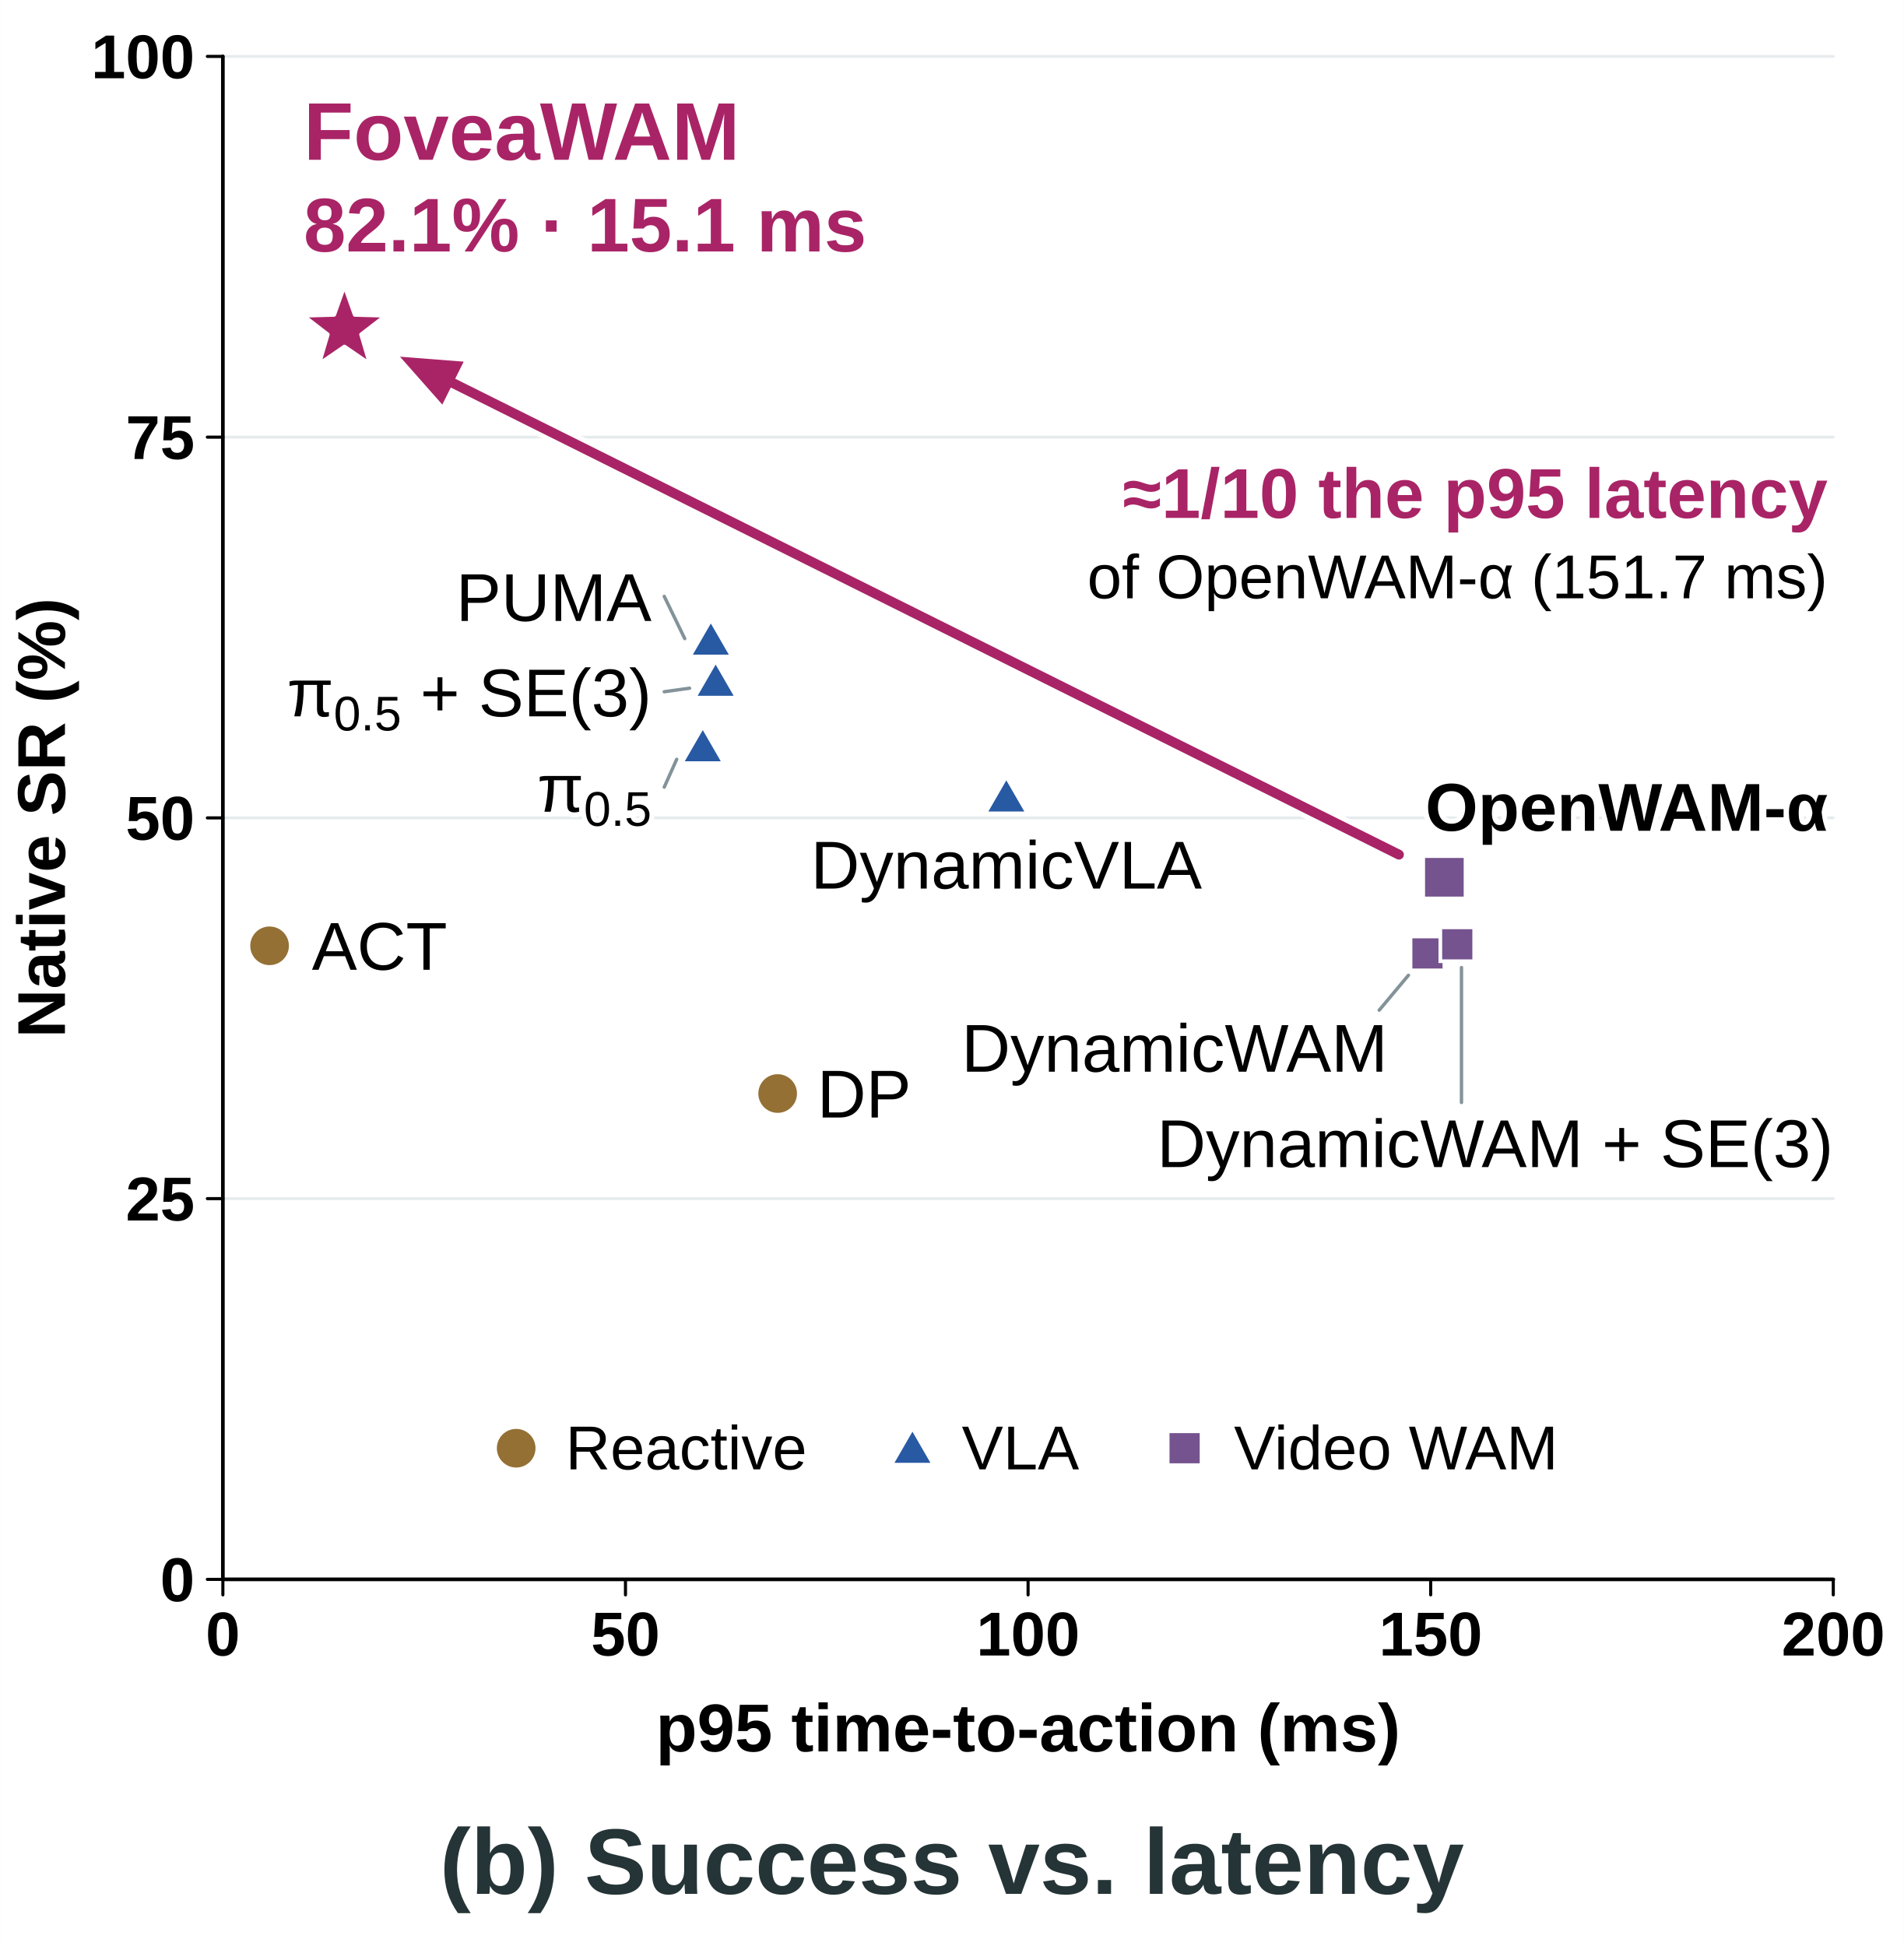
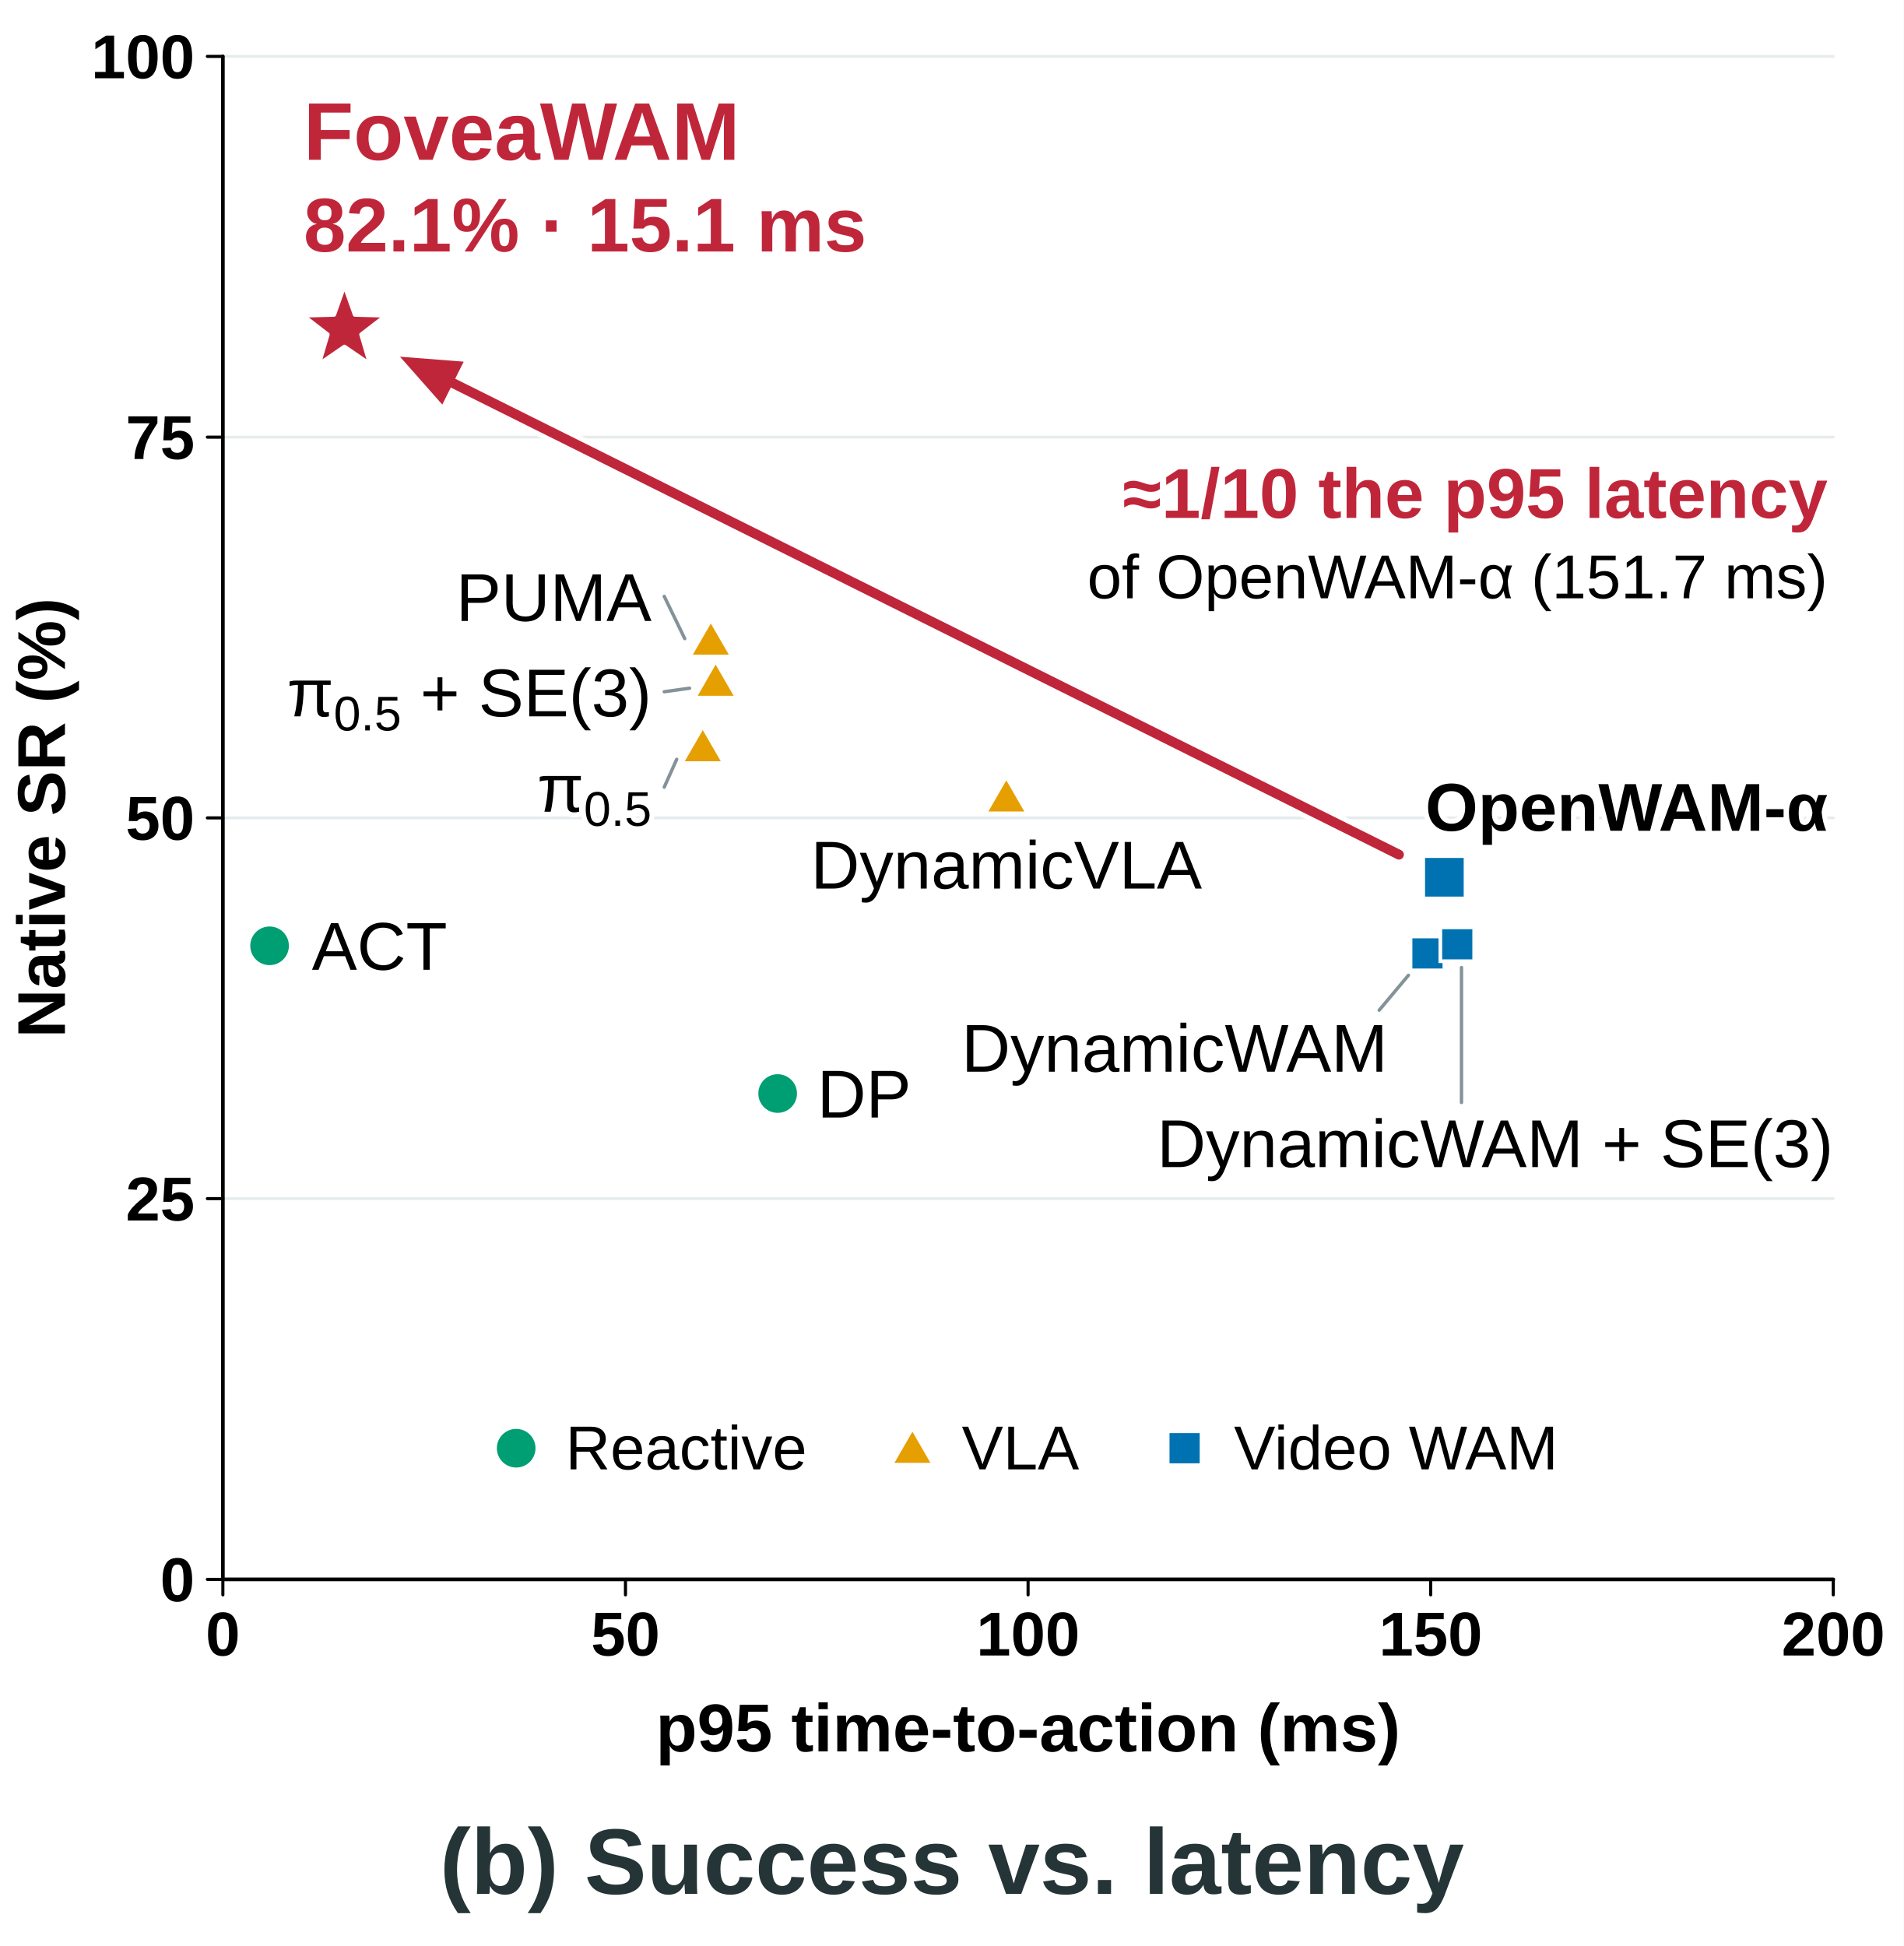
<svg xmlns="http://www.w3.org/2000/svg" width="3.25in" height="3.322in" viewBox="0 0 1350 1380" role="img" font-family="Arial">
  <rect width="1350" height="1380" fill="white" />
  <g id="B_Native_Success_Latency">
    <g transform="translate(0 -100)">
      <path d="M158.000,1220.000 L147.000,1220.000" fill="none" stroke="#000000" stroke-width="2.2" stroke-linecap="round" stroke-linejoin="round" />
      <text x="138.000" y="1235.500" font-size="44" fill="#000000" font-weight="700" text-anchor="end">0</text>
      <path d="M158.000,950.000 L1300.000,950.000" fill="none" stroke="#E6EBED" stroke-width="2" stroke-linecap="round" stroke-linejoin="round" />
      <path d="M158.000,950.000 L147.000,950.000" fill="none" stroke="#000000" stroke-width="2.2" stroke-linecap="round" stroke-linejoin="round" />
      <text x="138.000" y="965.500" font-size="44" fill="#000000" font-weight="700" text-anchor="end">25</text>
      <path d="M158.000,680.000 L1300.000,680.000" fill="none" stroke="#E6EBED" stroke-width="2" stroke-linecap="round" stroke-linejoin="round" />
      <path d="M158.000,680.000 L147.000,680.000" fill="none" stroke="#000000" stroke-width="2.2" stroke-linecap="round" stroke-linejoin="round" />
      <text x="138.000" y="695.500" font-size="44" fill="#000000" font-weight="700" text-anchor="end">50</text>
      <path d="M158.000,410.000 L1300.000,410.000" fill="none" stroke="#E6EBED" stroke-width="2" stroke-linecap="round" stroke-linejoin="round" />
      <path d="M158.000,410.000 L147.000,410.000" fill="none" stroke="#000000" stroke-width="2.2" stroke-linecap="round" stroke-linejoin="round" />
      <text x="138.000" y="425.500" font-size="44" fill="#000000" font-weight="700" text-anchor="end">75</text>
      <path d="M158.000,140.000 L1300.000,140.000" fill="none" stroke="#E6EBED" stroke-width="2" stroke-linecap="round" stroke-linejoin="round" />
      <path d="M158.000,140.000 L147.000,140.000" fill="none" stroke="#000000" stroke-width="2.2" stroke-linecap="round" stroke-linejoin="round" />
      <text x="138.000" y="155.500" font-size="44" fill="#000000" font-weight="700" text-anchor="end">100</text>
      <path d="M158.000,140.000 L158.000,1220.000 L1300.000,1220.000" fill="none" stroke="#000000" stroke-width="2.6" stroke-linecap="round" stroke-linejoin="round" />
      <path d="M158.000,1220.000 L158.000,1231.000" fill="none" stroke="#000000" stroke-width="2.2" stroke-linecap="round" stroke-linejoin="round" />
      <text x="158.000" y="1274.000" font-size="44" fill="#000000" font-weight="700" text-anchor="middle">0</text>
      <path d="M443.500,1220.000 L443.500,1231.000" fill="none" stroke="#000000" stroke-width="2.2" stroke-linecap="round" stroke-linejoin="round" />
      <text x="443.500" y="1274.000" font-size="44" fill="#000000" font-weight="700" text-anchor="middle">50</text>
      <path d="M729.000,1220.000 L729.000,1231.000" fill="none" stroke="#000000" stroke-width="2.2" stroke-linecap="round" stroke-linejoin="round" />
      <text x="729.000" y="1274.000" font-size="44" fill="#000000" font-weight="700" text-anchor="middle">100</text>
      <path d="M1014.500,1220.000 L1014.500,1231.000" fill="none" stroke="#000000" stroke-width="2.2" stroke-linecap="round" stroke-linejoin="round" />
      <text x="1014.500" y="1274.000" font-size="44" fill="#000000" font-weight="700" text-anchor="middle">150</text>
      <path d="M1300.000,1220.000 L1300.000,1231.000" fill="none" stroke="#000000" stroke-width="2.2" stroke-linecap="round" stroke-linejoin="round" />
      <text x="1300.000" y="1274.000" font-size="44" fill="#000000" font-weight="700" text-anchor="middle">200</text>
      <text x="46.000" y="680.000" font-size="48" fill="#000000" font-weight="700" text-anchor="middle" transform="rotate(-90 46 680)">Native SR (%)</text>
      <text x="729.000" y="1342.000" font-size="48" fill="#000000" font-weight="700" text-anchor="middle">p95 time-to-action (ms)</text>
      <path d="M485.526,552.880 L471.000,522.909" fill="none" stroke="#84939A" stroke-width="2.4" stroke-linecap="round" stroke-linejoin="round" />
      <path d="M488.952,588.040 L471.000,590.545" fill="none" stroke="#84939A" stroke-width="2.4" stroke-linecap="round" stroke-linejoin="round" />
      <path d="M479.816,638.480 L471.000,658.182" fill="none" stroke="#84939A" stroke-width="2.4" stroke-linecap="round" stroke-linejoin="round" />
      <path d="M998.716,791.620 L978.000,816.364" fill="none" stroke="#84939A" stroke-width="2.4" stroke-linecap="round" stroke-linejoin="round" />
      <path d="M1036.343,786.140 L1036.343,881.818" fill="none" stroke="#84939A" stroke-width="2.4" stroke-linecap="round" stroke-linejoin="round" />
      <path d="M991.988,706.060 L283.600,352.949" fill="none" stroke="white" stroke-width="14" stroke-linecap="round" stroke-linejoin="round" />
-       <path d="M991.988,706.060 L317.609,369.902" fill="none" stroke="#A92466" stroke-width="7" stroke-linecap="round" stroke-linejoin="round" />
-       <path d="M283.600,352.949 L328.773,356.472 L313.605,386.901 Z" fill="#A92466" stroke="#A92466" stroke-width="0" stroke-linecap="round" stroke-linejoin="round" />
-       <text x="1296.000" y="467.273" font-size="50" fill="#A92466" font-weight="700" text-anchor="end">≈1/10 the p95 latency</text>
+       <path d="M991.988,706.060 L317.609,369.902" fill="none" stroke="#C0263A" stroke-width="7" stroke-linecap="round" stroke-linejoin="round" />
+       <path d="M283.600,352.949 L328.773,356.472 L313.605,386.901 Z" fill="#C0263A" stroke="#C0263A" stroke-width="0" stroke-linecap="round" stroke-linejoin="round" />
+       <text x="1296.000" y="467.273" font-size="50" fill="#C0263A" font-weight="700" text-anchor="end">≈1/10 the p95 latency</text>
      <text x="1296.000" y="524.273" font-size="44" fill="#000000" font-weight="400" text-anchor="end">of OpenWAM-α (151.7 ms)</text>
-       <circle cx="191.118" cy="770.720" r="15" fill="#947035" stroke="white" stroke-width="2.6" />
+       <circle cx="191.118" cy="770.720" r="15" fill="#009E73" stroke="white" stroke-width="2.6" />
      <text x="221.118" y="787.720" font-size="48" fill="#000000" font-weight="400" text-anchor="start">ACT</text>
-       <circle cx="551.419" cy="875.480" r="15" fill="#947035" stroke="white" stroke-width="2.6" />
+       <circle cx="551.419" cy="875.480" r="15" fill="#009E73" stroke="white" stroke-width="2.6" />
      <text x="579.419" y="892.480" font-size="48" fill="#000000" font-weight="400" text-anchor="start">DP</text>
-       <path d="M498.316,615.159 L513.316,641.140 L483.316,641.140 Z" fill="#2859A3" stroke="white" stroke-width="2.6" stroke-linecap="round" stroke-linejoin="round" />
+       <path d="M498.316,615.159 L513.316,641.140 L483.316,641.140 Z" fill="#E69F00" stroke="white" stroke-width="2.6" stroke-linecap="round" stroke-linejoin="round" />
      <text x="462.000" y="675.636" font-size="48" fill="#000000" font-weight="400" text-anchor="end" paint-order="stroke" stroke="white" stroke-width="7" stroke-linejoin="round">π<tspan font-size="72%" baseline-shift="-10">0.5</tspan>
      </text>
-       <path d="M507.452,568.719 L522.452,594.700 L492.452,594.700 Z" fill="#2859A3" stroke="white" stroke-width="2.6" stroke-linecap="round" stroke-linejoin="round" />
+       <path d="M507.452,568.719 L522.452,594.700 L492.452,594.700 Z" fill="#E69F00" stroke="white" stroke-width="2.6" stroke-linecap="round" stroke-linejoin="round" />
      <text x="462.000" y="608.000" font-size="48" fill="#000000" font-weight="400" text-anchor="end">π<tspan font-size="72%" baseline-shift="-10">0.5</tspan> + SE(3)</text>
-       <path d="M713.583,650.799 L728.583,676.780 L698.583,676.780 Z" fill="#2859A3" stroke="white" stroke-width="2.6" stroke-linecap="round" stroke-linejoin="round" />
+       <path d="M713.583,650.799 L728.583,676.780 L698.583,676.780 Z" fill="#E69F00" stroke="white" stroke-width="2.6" stroke-linecap="round" stroke-linejoin="round" />
      <text x="713.583" y="730.120" font-size="48" fill="#000000" font-weight="400" text-anchor="middle">DynamicVLA</text>
-       <path d="M504.026,539.559 L519.026,565.540 L489.026,565.540 Z" fill="#2859A3" stroke="white" stroke-width="2.6" stroke-linecap="round" stroke-linejoin="round" />
+       <path d="M504.026,539.559 L519.026,565.540 L489.026,565.540 Z" fill="#E69F00" stroke="white" stroke-width="2.6" stroke-linecap="round" stroke-linejoin="round" />
      <text x="462.000" y="540.364" font-size="48" fill="#000000" font-weight="400" text-anchor="end">PUMA</text>
-       <rect x="1009.207" y="707.120" width="30" height="30" fill="#75538E" stroke="white" stroke-width="2.6" />
+       <rect x="1009.207" y="707.120" width="30" height="30" fill="#0072B2" stroke="white" stroke-width="2.6" />
      <text x="1010.707" y="689.120" font-size="48" fill="#000000" font-weight="700" text-anchor="start" paint-order="stroke" stroke="white" stroke-width="7" stroke-linejoin="round">OpenWAM-α</text>
-       <rect x="1000.216" y="764.120" width="24" height="24" fill="#75538E" stroke="white" stroke-width="2.6" />
+       <rect x="1000.216" y="764.120" width="24" height="24" fill="#0072B2" stroke="white" stroke-width="2.6" />
      <text x="984.000" y="860.000" font-size="48" fill="#000000" font-weight="400" text-anchor="end">DynamicWAM</text>
-       <rect x="1021.343" y="757.640" width="24" height="24" fill="#75538E" stroke="white" stroke-width="2.6" />
+       <rect x="1021.343" y="757.640" width="24" height="24" fill="#0072B2" stroke="white" stroke-width="2.6" />
      <text x="1300.000" y="927.636" font-size="48" fill="#000000" font-weight="400" text-anchor="end">DynamicWAM + SE(3)</text>
-       <path d="M244.221,302.320 L251.627,323.126 L273.704,323.740 L256.204,337.214 L262.442,358.400 L244.221,345.920 L226.000,358.400 L232.238,337.214 L214.738,323.740 L236.815,323.126 Z" fill="#A92466" stroke="white" stroke-width="3" stroke-linecap="round" stroke-linejoin="round" />
-       <text x="215.221" y="213.320" font-size="58" fill="#A92466" font-weight="700" text-anchor="start">FoveaWAM</text>
-       <text x="215.221" y="278.320" font-size="54" fill="#A92466" font-weight="700" text-anchor="start">82.1% · 15.1 ms</text>
-       <circle cx="366.000" cy="1127.000" r="15" fill="#947035" stroke="white" stroke-width="2.6" />
+       <path d="M244.221,302.320 L251.627,323.126 L273.704,323.740 L256.204,337.214 L262.442,358.400 L244.221,345.920 L226.000,358.400 L232.238,337.214 L214.738,323.740 L236.815,323.126 Z" fill="#C0263A" stroke="white" stroke-width="3" stroke-linecap="round" stroke-linejoin="round" />
+       <text x="215.221" y="213.320" font-size="58" fill="#C0263A" font-weight="700" text-anchor="start">FoveaWAM</text>
+       <text x="215.221" y="278.320" font-size="54" fill="#C0263A" font-weight="700" text-anchor="start">82.1% · 15.1 ms</text>
+       <circle cx="366.000" cy="1127.000" r="15" fill="#009E73" stroke="white" stroke-width="2.6" />
      <text x="401.000" y="1142.000" font-size="44" fill="#000000" font-weight="400" text-anchor="start">Reactive</text>
-       <path d="M647.000,1112.679 L662.000,1138.660 L632.000,1138.660 Z" fill="#2859A3" stroke="white" stroke-width="2.6" stroke-linecap="round" stroke-linejoin="round" />
+       <path d="M647.000,1112.679 L662.000,1138.660 L632.000,1138.660 Z" fill="#E69F00" stroke="white" stroke-width="2.6" stroke-linecap="round" stroke-linejoin="round" />
      <text x="682.000" y="1142.000" font-size="44" fill="#000000" font-weight="400" text-anchor="start">VLA</text>
-       <rect x="828.000" y="1115.000" width="24" height="24" fill="#75538E" stroke="white" stroke-width="2.6" />
+       <rect x="828.000" y="1115.000" width="24" height="24" fill="#0072B2" stroke="white" stroke-width="2.6" />
      <text x="875.000" y="1142.000" font-size="44" fill="#000000" font-weight="400" text-anchor="start">Video WAM</text>
    </g>
    <text x="675" y="1343" fill="#253436" font-size="66" text-anchor="middle" font-weight="700">(b) Success vs. latency</text>
  </g>
</svg>
